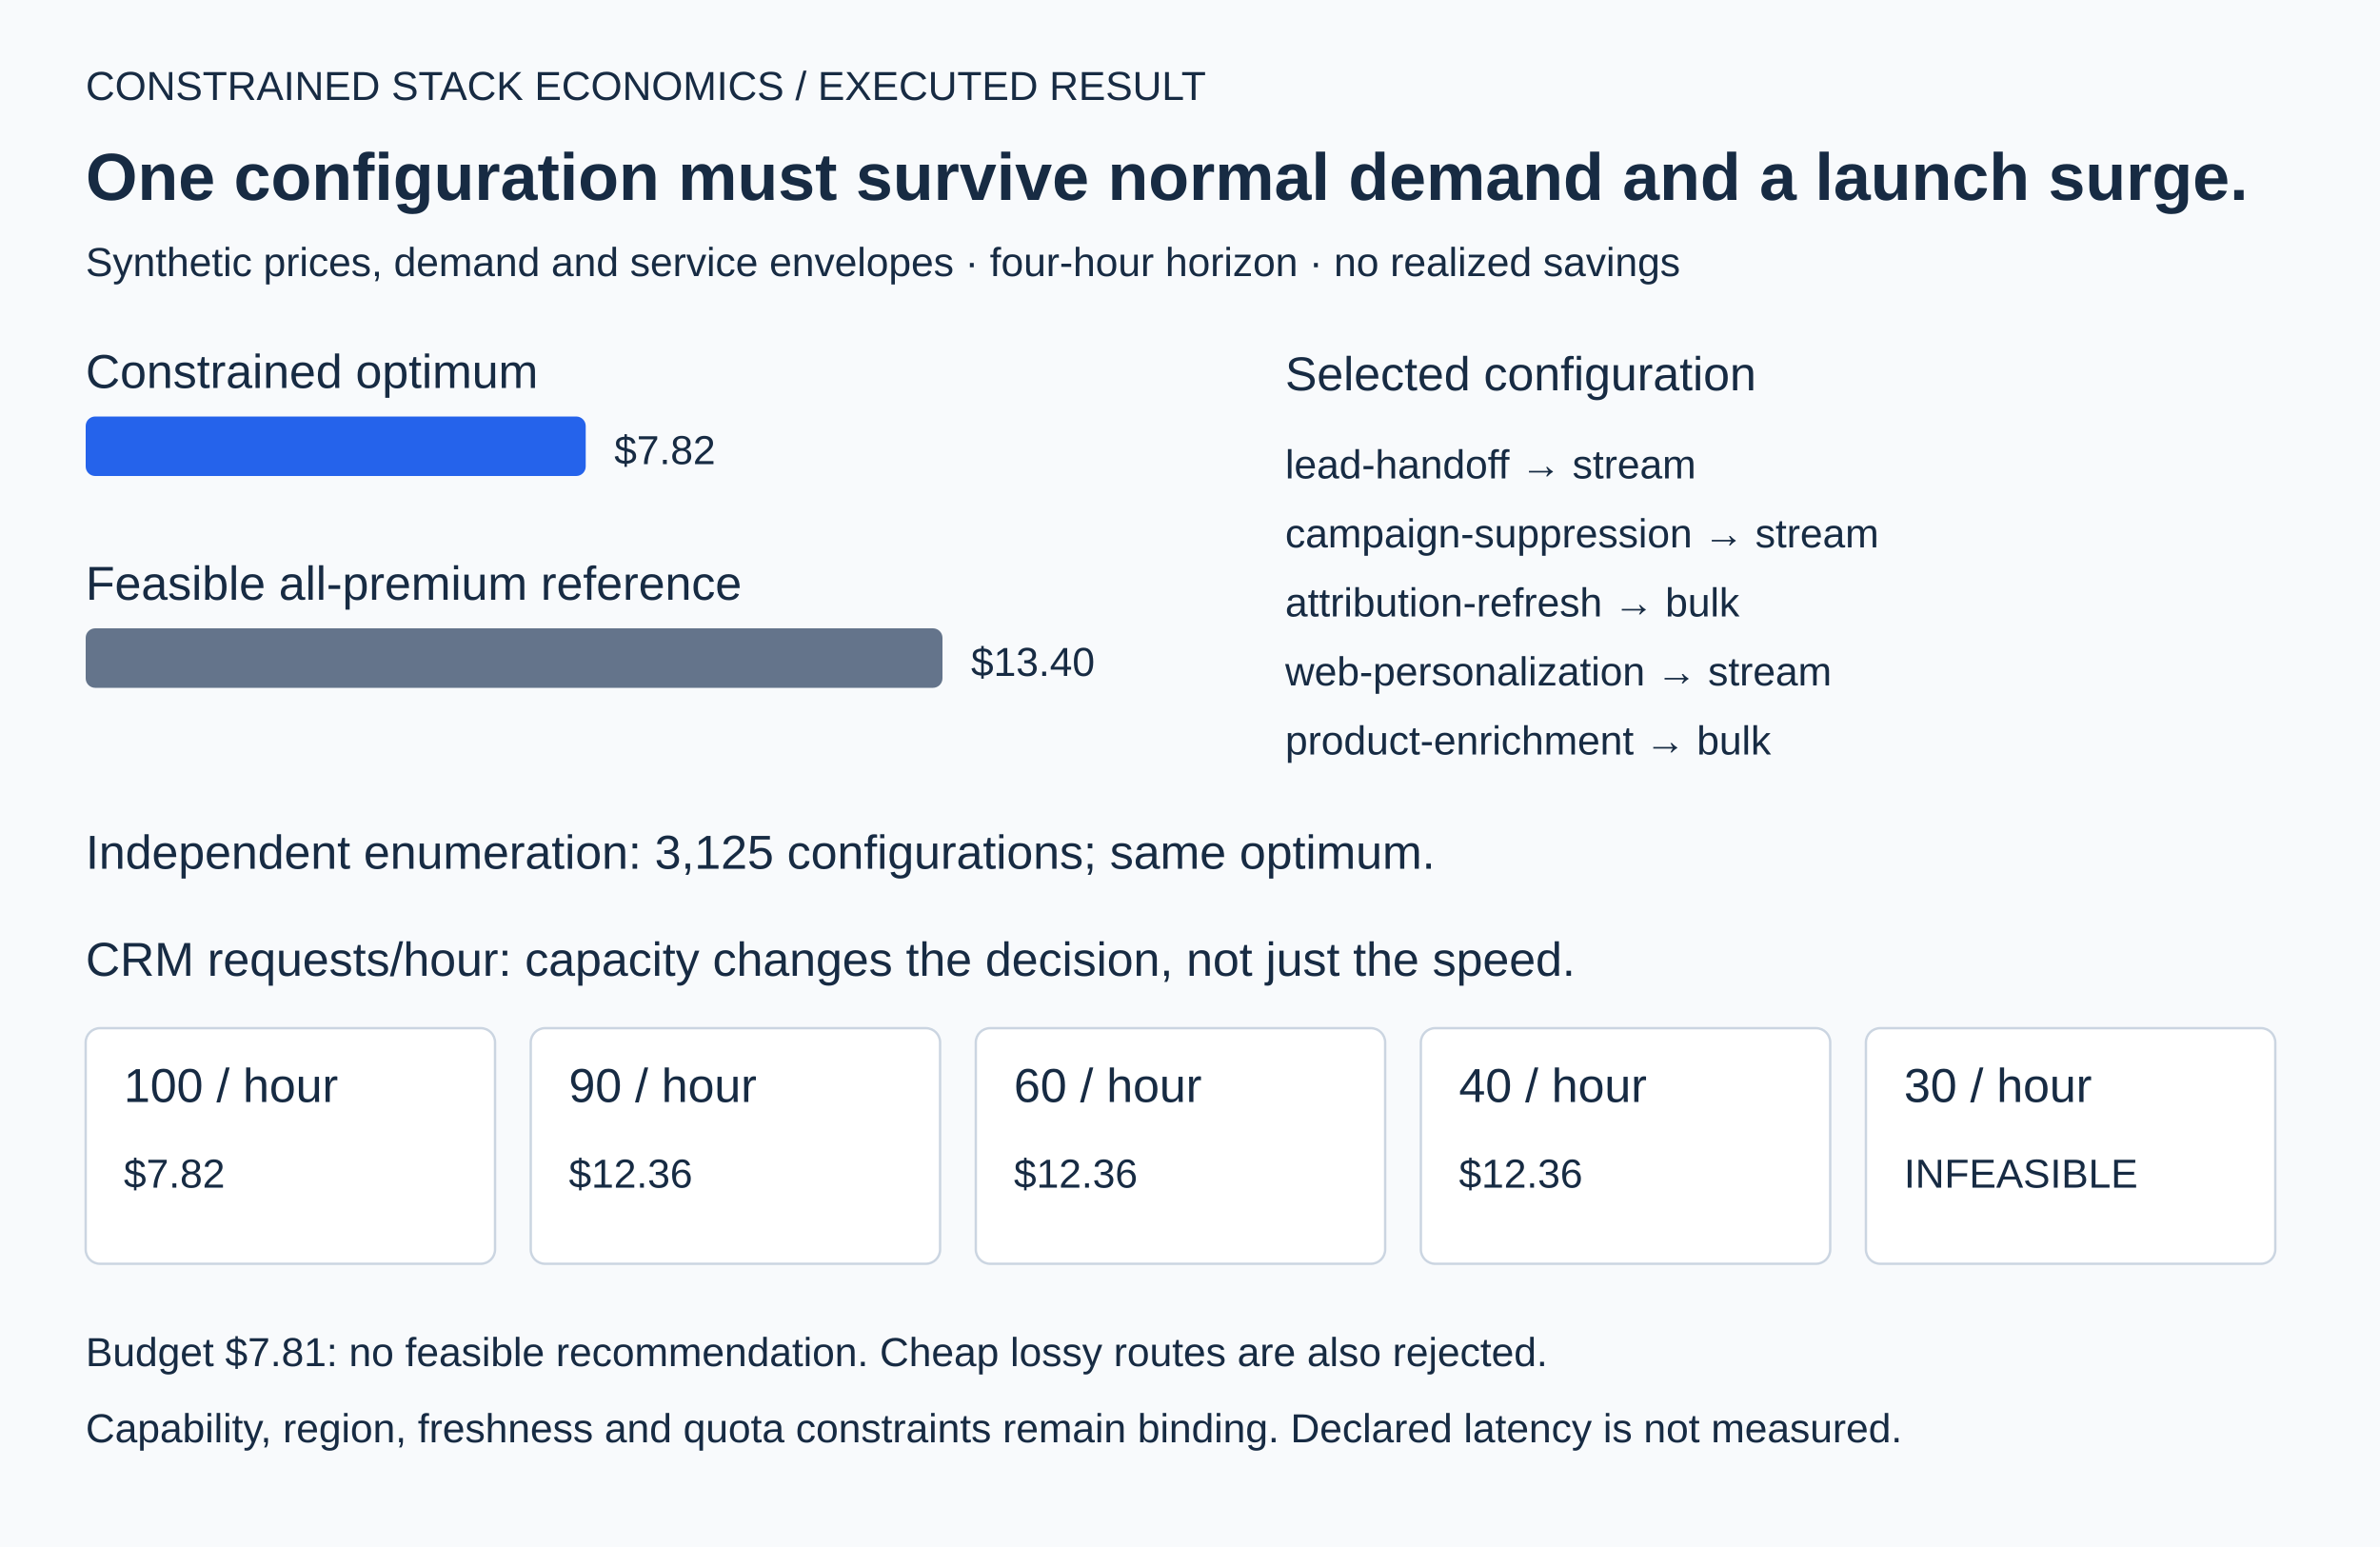
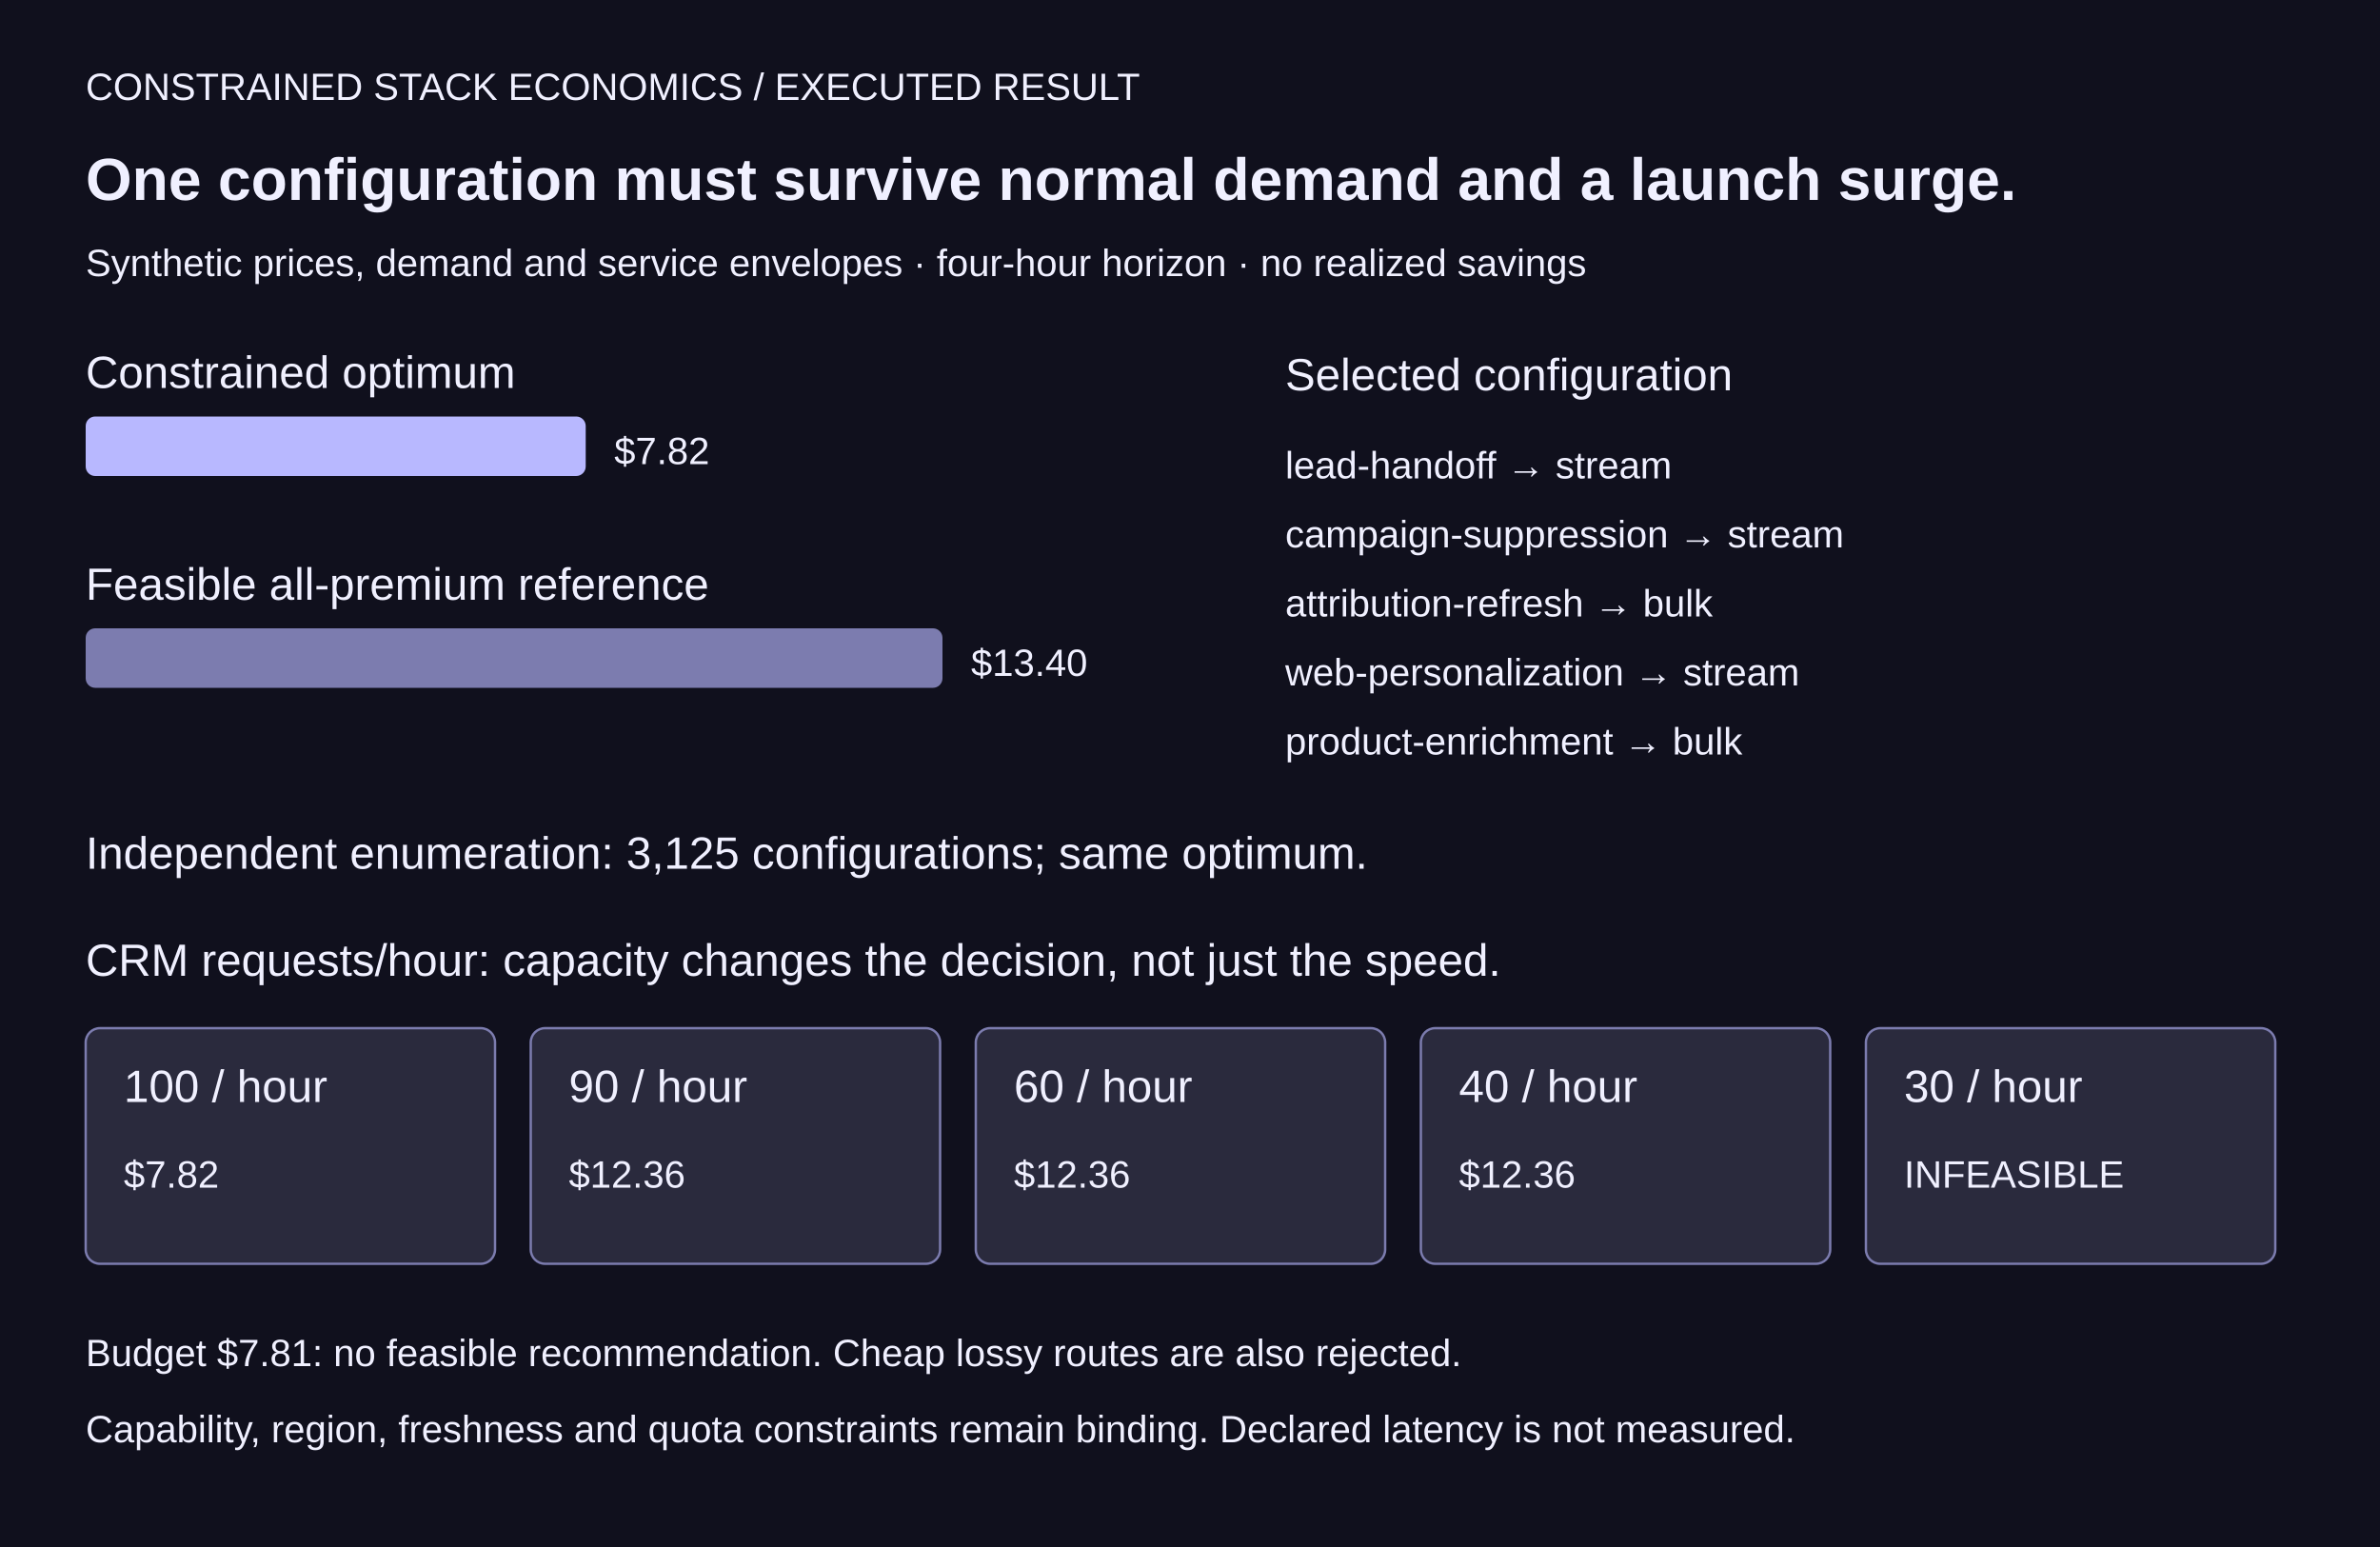
<svg xmlns="http://www.w3.org/2000/svg" width="1000" height="650" viewBox="0 0 1000 650" role="img" aria-labelledby="title desc">
-   <rect width="1000" height="650" fill="#f8fafc" />
-   <style>text{font-family:Arial,Helvetica,sans-serif;fill:#172b43}.small{font-size:17px}.label{font-size:20px}.value{font-size:28px;font-weight:bold}</style>
+   <rect width="1000" height="650" fill="#10101D" />
+   <style>text{font-family:'IBM Plex Sans',Arial,sans-serif;fill:#F0F0FF}.small{font-size:16px}.label{font-size:19px}.value{font-size:25px;font-weight:bold}</style>
  <text x="36" y="42" class="small">CONSTRAINED STACK ECONOMICS / EXECUTED RESULT</text>
  <text x="36" y="84" class="value">One configuration must survive normal demand and a launch surge.</text>
  <text x="36" y="116" class="small">Synthetic prices, demand and service envelopes · four-hour horizon · no realized savings</text>
  <text x="36" y="163" class="label">Constrained optimum</text>
-   <rect x="36" y="175" width="210.1" height="25" rx="4" fill="#2563eb" />
+   <rect x="36" y="175" width="210.1" height="25" rx="4" fill="#B8B8FF" />
  <text x="258.09" y="195" class="small">$7.82</text>
  <text x="36" y="252" class="label">Feasible all-premium reference</text>
-   <rect x="36" y="264" width="360.0" height="25" rx="4" fill="#64748b" />
+   <rect x="36" y="264" width="360.0" height="25" rx="4" fill="#7C7CAF" />
  <text x="408.0" y="284" class="small">$13.40</text>
  <text x="540" y="164" class="label">Selected configuration</text>
  <text x="540" y="201" class="small">lead-handoff → stream</text>
  <text x="540" y="230" class="small">campaign-suppression → stream</text>
  <text x="540" y="259" class="small">attribution-refresh → bulk</text>
  <text x="540" y="288" class="small">web-personalization → stream</text>
  <text x="540" y="317" class="small">product-enrichment → bulk</text>
  <text x="36" y="365" class="label">Independent enumeration: 3,125 configurations; same optimum.</text>
  <text x="36" y="410" class="label">CRM requests/hour: capacity changes the decision, not just the speed.</text>
-   <rect x="36" y="432" width="172" height="99" rx="6" fill="#ffffff" stroke="#cbd5e1" />
+   <rect x="36" y="432" width="172" height="99" rx="6" fill="#2A2A3D" stroke="#7C7CAF" />
  <text x="52" y="463" class="label">100 / hour</text>
  <text x="52" y="499" class="small">$7.82</text>
-   <rect x="223" y="432" width="172" height="99" rx="6" fill="#ffffff" stroke="#cbd5e1" />
+   <rect x="223" y="432" width="172" height="99" rx="6" fill="#2A2A3D" stroke="#7C7CAF" />
  <text x="239" y="463" class="label">90 / hour</text>
  <text x="239" y="499" class="small">$12.36</text>
-   <rect x="410" y="432" width="172" height="99" rx="6" fill="#ffffff" stroke="#cbd5e1" />
+   <rect x="410" y="432" width="172" height="99" rx="6" fill="#2A2A3D" stroke="#7C7CAF" />
  <text x="426" y="463" class="label">60 / hour</text>
  <text x="426" y="499" class="small">$12.36</text>
-   <rect x="597" y="432" width="172" height="99" rx="6" fill="#ffffff" stroke="#cbd5e1" />
+   <rect x="597" y="432" width="172" height="99" rx="6" fill="#2A2A3D" stroke="#7C7CAF" />
  <text x="613" y="463" class="label">40 / hour</text>
  <text x="613" y="499" class="small">$12.36</text>
-   <rect x="784" y="432" width="172" height="99" rx="6" fill="#ffffff" stroke="#cbd5e1" />
+   <rect x="784" y="432" width="172" height="99" rx="6" fill="#2A2A3D" stroke="#7C7CAF" />
  <text x="800" y="463" class="label">30 / hour</text>
  <text x="800" y="499" class="small">INFEASIBLE</text>
  <text x="36" y="574" class="small">Budget $7.81: no feasible recommendation. Cheap lossy routes are also rejected.</text>
  <text x="36" y="606" class="small">Capability, region, freshness and quota constraints remain binding. Declared latency is not measured.</text>
</svg>
